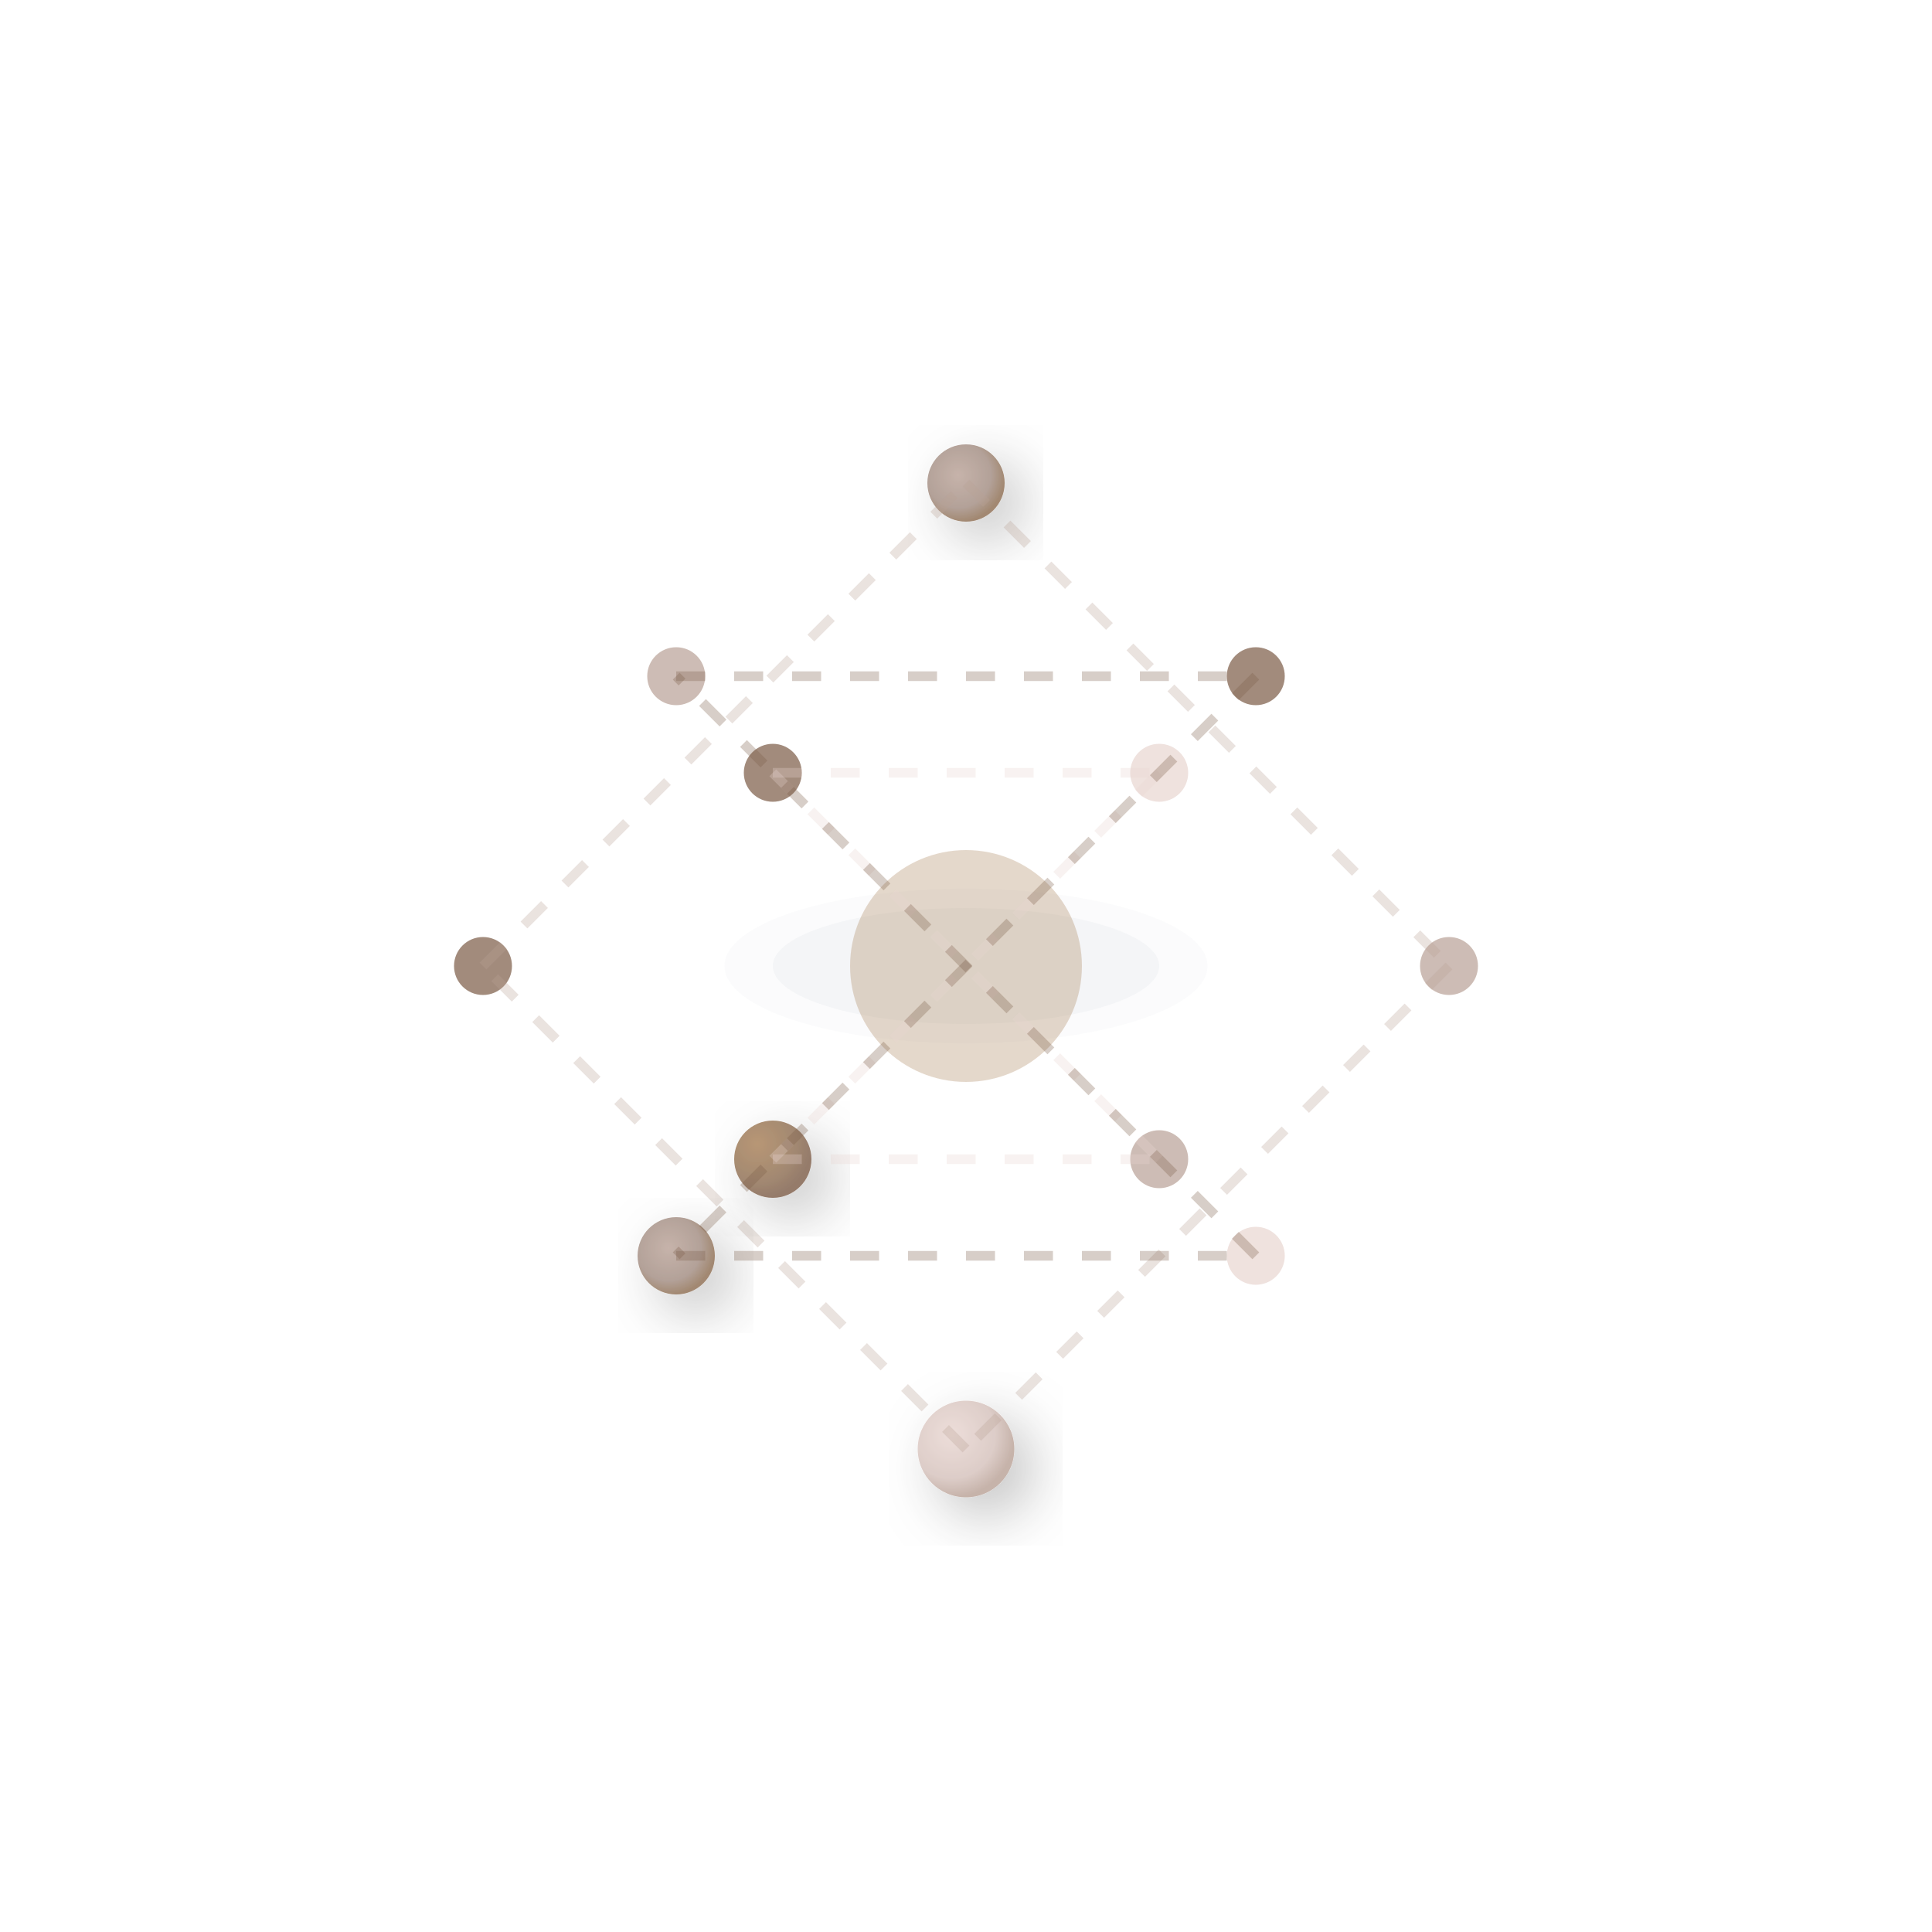
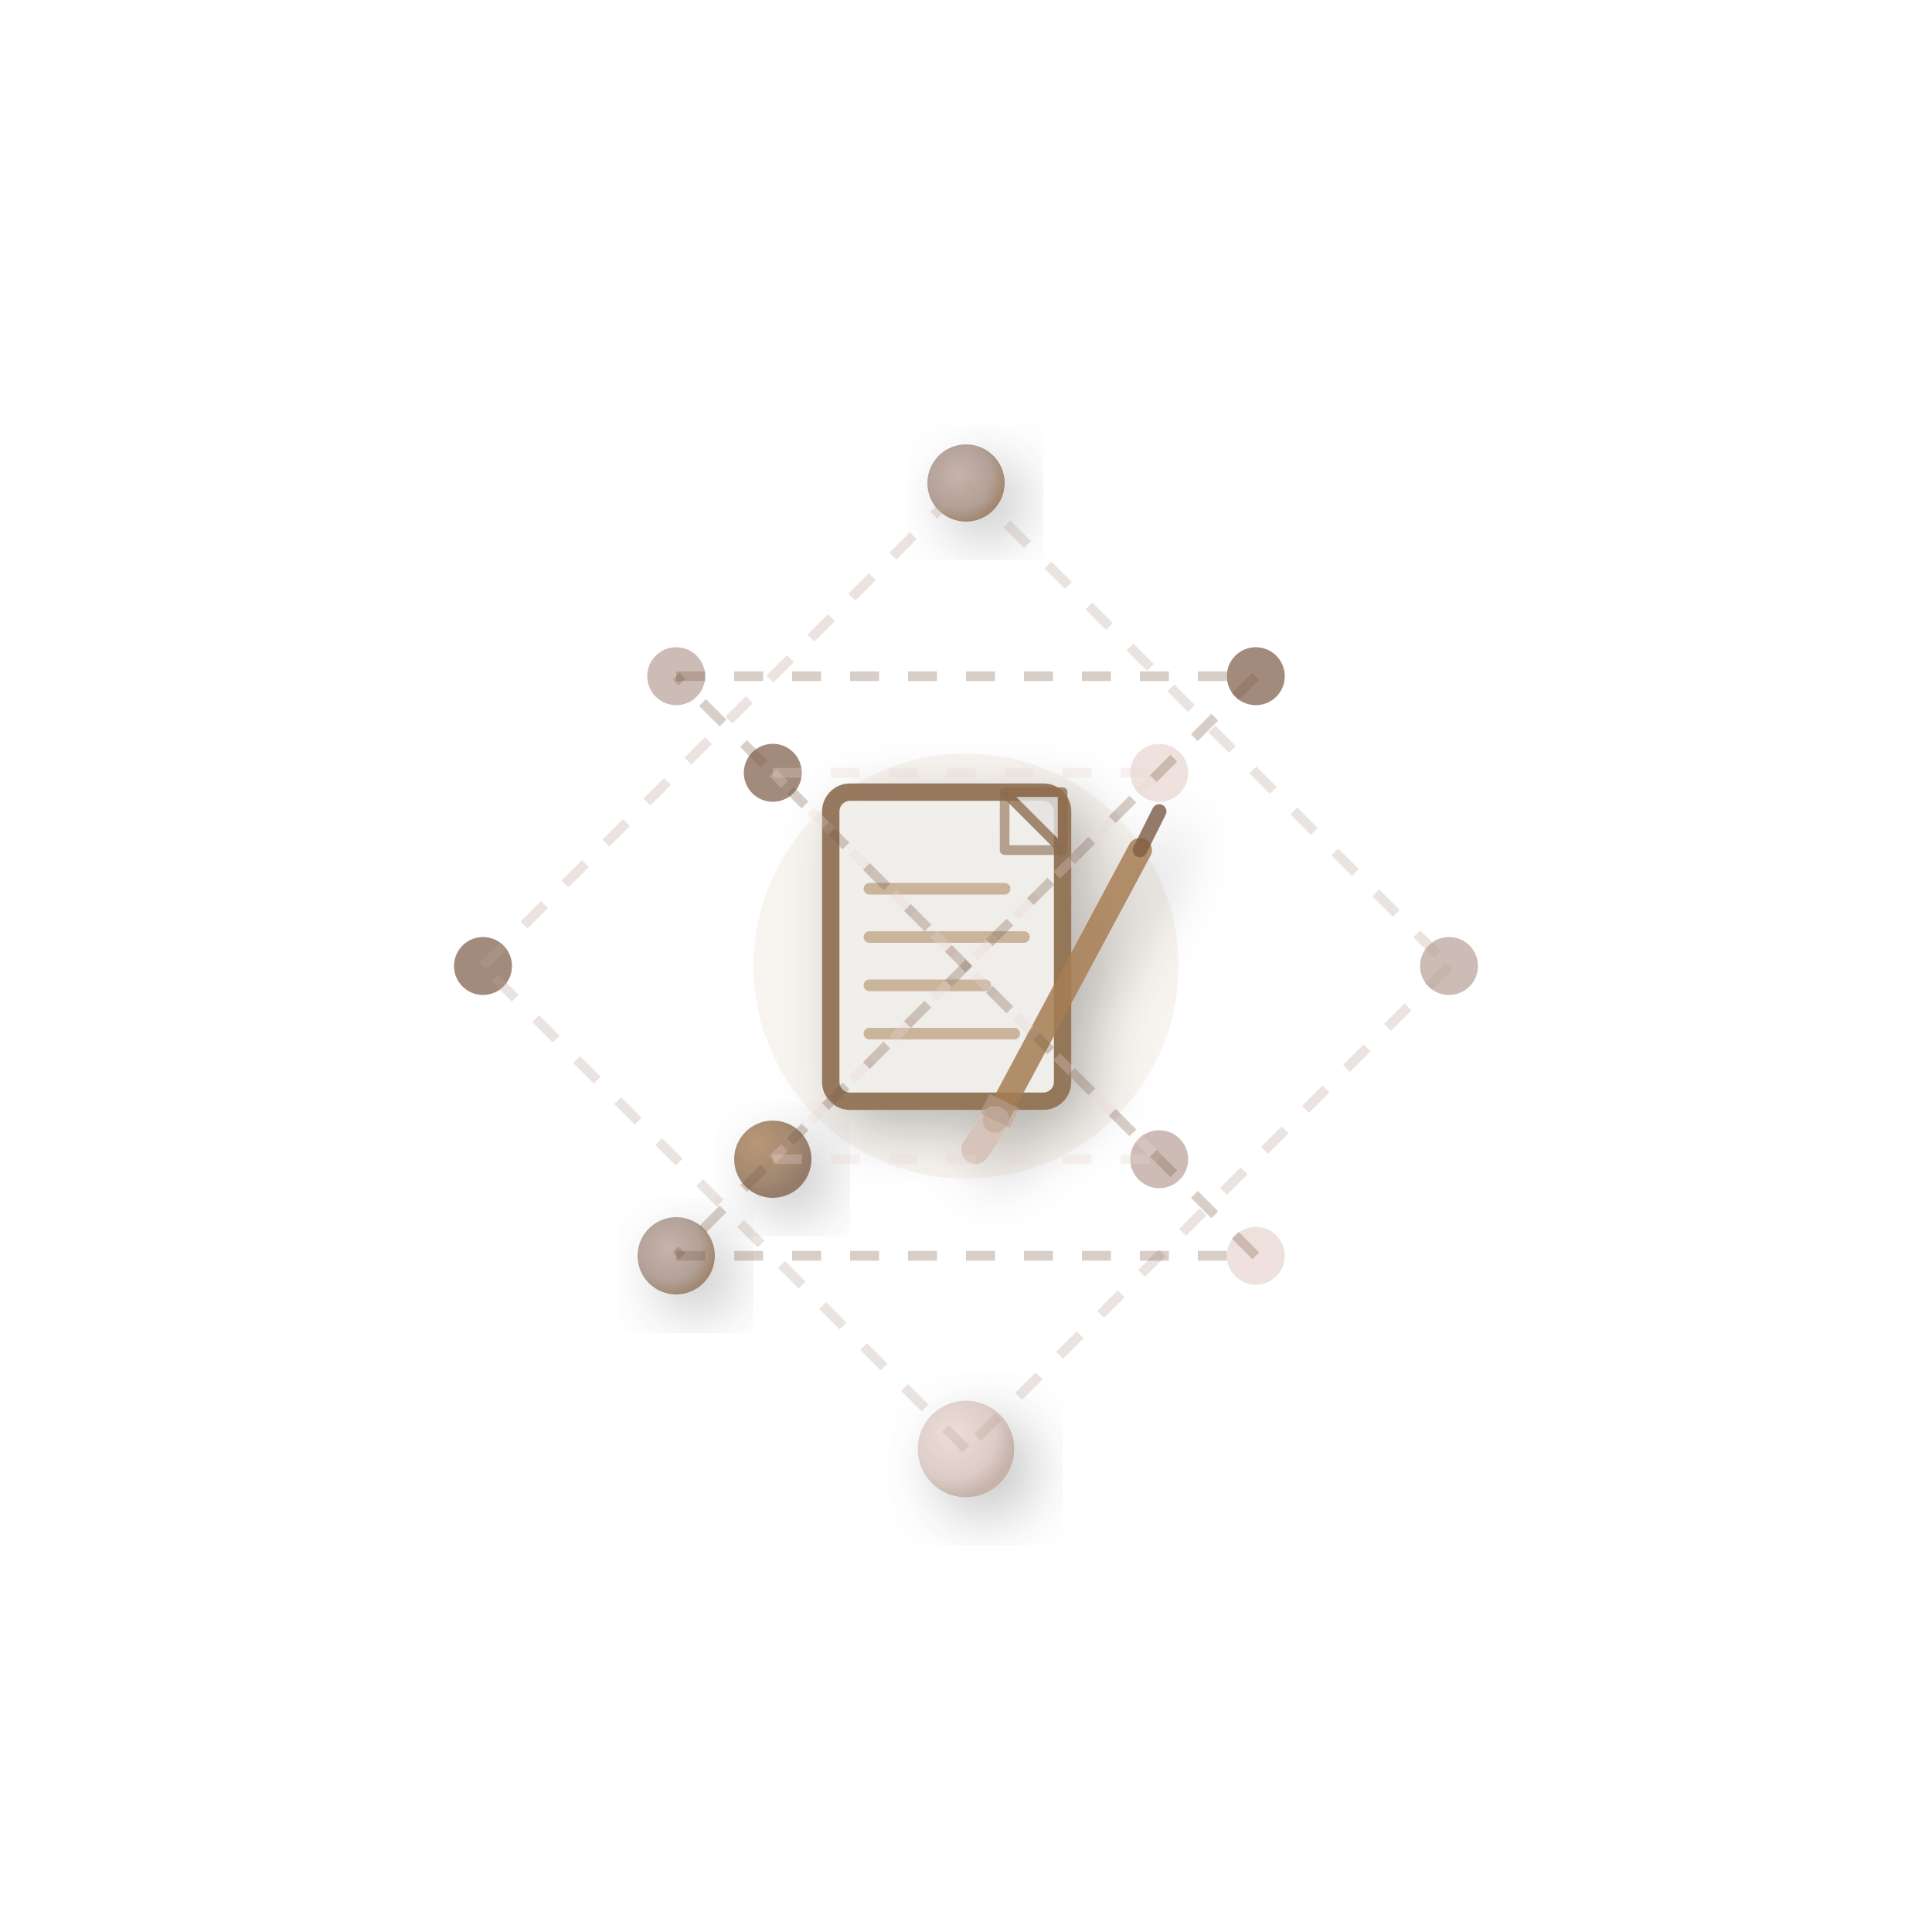
<svg xmlns="http://www.w3.org/2000/svg" width="200" height="200" viewBox="0 0 200 200">
  <defs>
    <radialGradient id="sphere1" cx="30%" cy="30%" r="70%">
      <stop offset="0%" style="stop-color:#a67c52;stop-opacity:1" />
      <stop offset="70%" style="stop-color:#8b6b4f;stop-opacity:1" />
      <stop offset="100%" style="stop-color:#7a5a45;stop-opacity:1" />
    </radialGradient>
    <radialGradient id="sphere2" cx="40%" cy="40%" r="60%">
      <stop offset="0%" style="stop-color:#b8a095;stop-opacity:1" />
      <stop offset="70%" style="stop-color:#a08a7f;stop-opacity:1" />
      <stop offset="100%" style="stop-color:#8b6b4f;stop-opacity:1" />
    </radialGradient>
    <radialGradient id="sphere3" cx="35%" cy="35%" r="65%">
      <stop offset="0%" style="stop-color:#e8d5d0;stop-opacity:1" />
      <stop offset="70%" style="stop-color:#d4c0ba;stop-opacity:1" />
      <stop offset="100%" style="stop-color:#b8a095;stop-opacity:1" />
    </radialGradient>
    <filter id="sphereShadow" x="-50%" y="-50%" width="200%" height="200%">
      <feDropShadow dx="2" dy="2" stdDeviation="3" flood-color="#000000" flood-opacity="0.3" />
    </filter>
  </defs>
-   <ellipse cx="100" cy="100" rx="25" ry="8" fill="#f8f9fa" opacity="0.6" class="breathing" />
-   <ellipse cx="100" cy="100" rx="20" ry="6" fill="#e9ecef" opacity="0.4" class="breathing" />
-   <circle cx="100" cy="100" r="12" fill="#a67c52" opacity="0.3" class="pulse-center" />
+   <g class="utcCenterPulse" filter="url(#sphereShadow)">
+     <rect x="86" y="82" width="24" height="32" rx="2" fill="#f8f9fa" stroke="#8b6b4f" stroke-width="1.8" opacity="0.9" />
+     <path d="M104 82 L110 82 L110 88 Z" fill="#e9ecef" stroke="#8b6b4f" stroke-width="1" stroke-linejoin="round" opacity="0.8" />
+     <path d="M104 82 L104 88 L110 88" fill="none" stroke="#8b6b4f" stroke-width="1" stroke-linejoin="round" opacity="0.6" />
+     <line x1="90" y1="92" x2="104" y2="92" stroke="#a67c52" stroke-width="1.2" stroke-linecap="round" opacity="0.5" />
+     <line x1="90" y1="97" x2="106" y2="97" stroke="#a67c52" stroke-width="1.2" stroke-linecap="round" opacity="0.5" />
+     <line x1="90" y1="102" x2="102" y2="102" stroke="#a67c52" stroke-width="1.2" stroke-linecap="round" opacity="0.5" />
+     <line x1="90" y1="107" x2="105" y2="107" stroke="#a67c52" stroke-width="1.2" stroke-linecap="round" opacity="0.5" />
+     <line x1="103" y1="116" x2="118" y2="88" stroke="#a67c52" stroke-width="2.5" stroke-linecap="round" opacity="0.85" />
+     <line x1="118" y1="88" x2="120" y2="84" stroke="#7a5a45" stroke-width="1.5" stroke-linecap="round" opacity="0.8" />
+     <line x1="103" y1="116" x2="101" y2="119" stroke="#d4c0ba" stroke-width="3" stroke-linecap="round" opacity="0.8" />
+     <line x1="103" y1="116" x2="104" y2="114" stroke="#b8a095" stroke-width="3.5" stroke-linecap="butt" opacity="0.6" />
+   </g>
+   <circle cx="100" cy="100" r="22" fill="#a67c52" opacity="0.08" class="pulse-center" />
  <g class="orbit-1">
    <circle cx="100" cy="50" r="4" fill="url(#sphere2)" filter="url(#sphereShadow)" opacity="0.8" class="path-follow-1" />
    <circle cx="150" cy="100" r="3" fill="#b8a095" opacity="0.7" class="path-follow-2" />
    <circle cx="100" cy="150" r="5" fill="url(#sphere3)" filter="url(#sphereShadow)" opacity="0.8" class="path-follow-3" />
    <circle cx="50" cy="100" r="3" fill="#7a5a45" opacity="0.7" class="path-follow-4" />
    <line x1="100" y1="50" x2="150" y2="100" stroke="#b8a095" stroke-width="1" stroke-dasharray="3,3" opacity="0.3" />
    <line x1="150" y1="100" x2="100" y2="150" stroke="#b8a095" stroke-width="1" stroke-dasharray="3,3" opacity="0.3" />
    <line x1="100" y1="150" x2="50" y2="100" stroke="#b8a095" stroke-width="1" stroke-dasharray="3,3" opacity="0.3" />
    <line x1="50" y1="100" x2="100" y2="50" stroke="#b8a095" stroke-width="1" stroke-dasharray="3,3" opacity="0.3" />
  </g>
  <g class="orbit-2">
    <circle cx="120" cy="80" r="3" fill="#e8d5d0" opacity="0.7" class="path-follow-5" />
    <circle cx="80" cy="120" r="4" fill="url(#sphere1)" filter="url(#sphereShadow)" opacity="0.8" class="path-follow-6" />
    <circle cx="120" cy="120" r="3" fill="#b8a095" opacity="0.7" class="path-follow-7" />
    <circle cx="80" cy="80" r="3" fill="#7a5a45" opacity="0.7" class="path-follow-8" />
    <line x1="120" y1="80" x2="80" y2="120" stroke="#e8d5d0" stroke-width="1" stroke-dasharray="3,3" opacity="0.3" />
    <line x1="80" y1="120" x2="120" y2="120" stroke="#e8d5d0" stroke-width="1" stroke-dasharray="3,3" opacity="0.3" />
    <line x1="120" y1="120" x2="80" y2="80" stroke="#e8d5d0" stroke-width="1" stroke-dasharray="3,3" opacity="0.3" />
    <line x1="80" y1="80" x2="120" y2="80" stroke="#e8d5d0" stroke-width="1" stroke-dasharray="3,3" opacity="0.3" />
  </g>
  <g class="orbit-3">
    <circle cx="130" cy="70" r="3" fill="#7a5a45" opacity="0.7" class="path-follow-9" />
    <circle cx="70" cy="130" r="4" fill="url(#sphere2)" filter="url(#sphereShadow)" opacity="0.8" class="path-follow-10" />
    <circle cx="130" cy="130" r="3" fill="#e8d5d0" opacity="0.7" class="path-follow-11" />
    <circle cx="70" cy="70" r="3" fill="#b8a095" opacity="0.7" class="path-follow-12" />
    <line x1="130" y1="70" x2="70" y2="130" stroke="#7a5a45" stroke-width="1" stroke-dasharray="3,3" opacity="0.3" />
    <line x1="70" y1="130" x2="130" y2="130" stroke="#7a5a45" stroke-width="1" stroke-dasharray="3,3" opacity="0.3" />
    <line x1="130" y1="130" x2="70" y2="70" stroke="#7a5a45" stroke-width="1" stroke-dasharray="3,3" opacity="0.3" />
    <line x1="70" y1="70" x2="130" y2="70" stroke="#7a5a45" stroke-width="1" stroke-dasharray="3,3" opacity="0.3" />
  </g>
  <style>
    .rotate-4d-core {
      animation: curveFromTop 24s ease-in-out infinite;
      animation-delay: -12s;
    }
-     .breathing {
-       animation: breathing 12s ease-in-out infinite;
+     .utcCenterPulse {
+       transform-origin: 100px 100px;
+       animation: utcCenterPulse 8s ease-in-out infinite;
    }
    .pulse-center {
      animation: pulseCenter 18s ease-in-out infinite;
    }
    
    /* Path following animations for orbit 1 (diamond shape) */
    .path-follow-1 {
      animation: path1 60s linear infinite;
      animation-delay: -30s;
    }
    .path-follow-2 {
      animation: path1 60s linear infinite;
      animation-delay: -15s;
    }
    .path-follow-3 {
      animation: path1 60s linear infinite;
      animation-delay: -45s;
    }
    .path-follow-4 {
      animation: path1 60s linear infinite;
      animation-delay: -0s;
    }
    
    /* Path following animations for orbit 2 (square shape) */
    .path-follow-5 {
      animation: path2 72s linear infinite;
      animation-delay: -36s;
    }
    .path-follow-6 {
      animation: path2 72s linear infinite;
      animation-delay: -18s;
    }
    .path-follow-7 {
      animation: path2 72s linear infinite;
      animation-delay: -54s;
    }
    .path-follow-8 {
      animation: path2 72s linear infinite;
      animation-delay: -0s;
    }
    
    /* Path following animations for orbit 3 (diamond shape) */
    .path-follow-9 {
      animation: path3 84s linear infinite;
      animation-delay: -42s;
    }
    .path-follow-10 {
      animation: path3 84s linear infinite;
      animation-delay: -21s;
    }
    .path-follow-11 {
      animation: path3 84s linear infinite;
      animation-delay: -63s;
    }
    .path-follow-12 {
      animation: path3 84s linear infinite;
      animation-delay: -0s;
    }
    
    @keyframes curveFromTop {
      0% { 
        transform: translateY(-60px) translateX(0px) rotateY(0deg) rotateX(0deg);
        opacity: 0;
      }
      25% { 
        transform: translateY(-30px) translateX(20px) rotateY(90deg) rotateX(90deg);
        opacity: 0.6;
      }
      50% { 
        transform: translateY(0px) translateX(0px) rotateY(180deg) rotateX(180deg);
        opacity: 0.9;
      }
      75% { 
        transform: translateY(-30px) translateX(-20px) rotateY(270deg) rotateX(270deg);
        opacity: 0.6;
      }
      100% { 
        transform: translateY(-60px) translateX(0px) rotateY(360deg) rotateX(360deg);
        opacity: 0;
      }
    }
    
    /* Path 1: Diamond shape - 100,50 -&gt; 150,100 -&gt; 100,150 -&gt; 50,100 -&gt; 100,50 */
    @keyframes path1 {
      0%, 100% { transform: translate(0px, 0px); }
      25% { transform: translate(50px, 50px); }
      50% { transform: translate(0px, 100px); }
      75% { transform: translate(-50px, 50px); }
    }
    
    /* Path 2: Square shape - 120,80 -&gt; 80,120 -&gt; 120,120 -&gt; 80,80 -&gt; 120,80 */
    @keyframes path2 {
      0%, 100% { transform: translate(0px, 0px); }
      25% { transform: translate(-40px, 40px); }
      50% { transform: translate(0px, 40px); }
      75% { transform: translate(-40px, 0px); }
    }
    
    /* Path 3: Diamond shape - 130,70 -&gt; 70,130 -&gt; 130,130 -&gt; 70,70 -&gt; 130,70 */
    @keyframes path3 {
      0%, 100% { transform: translate(0px, 0px); }
      25% { transform: translate(-60px, 60px); }
      50% { transform: translate(0px, 60px); }
      75% { transform: translate(-60px, 0px); }
    }
    
-     @keyframes breathing {
-       0%, 100% { opacity: 0.4; }
-       50% { opacity: 0.8; }
+     @keyframes utcCenterPulse {
+       0%, 100% { transform: scale(1); opacity: 0.9; }
+       50% { transform: scale(1.06); opacity: 1; }
    }
    
    @keyframes pulseCenter {
      0%, 100% { 
        opacity: 0.2;
        transform: scale(0.8);
      }
      50% { 
        opacity: 0.4;
        transform: scale(1.2);
      }
    }
  </style>
</svg>
